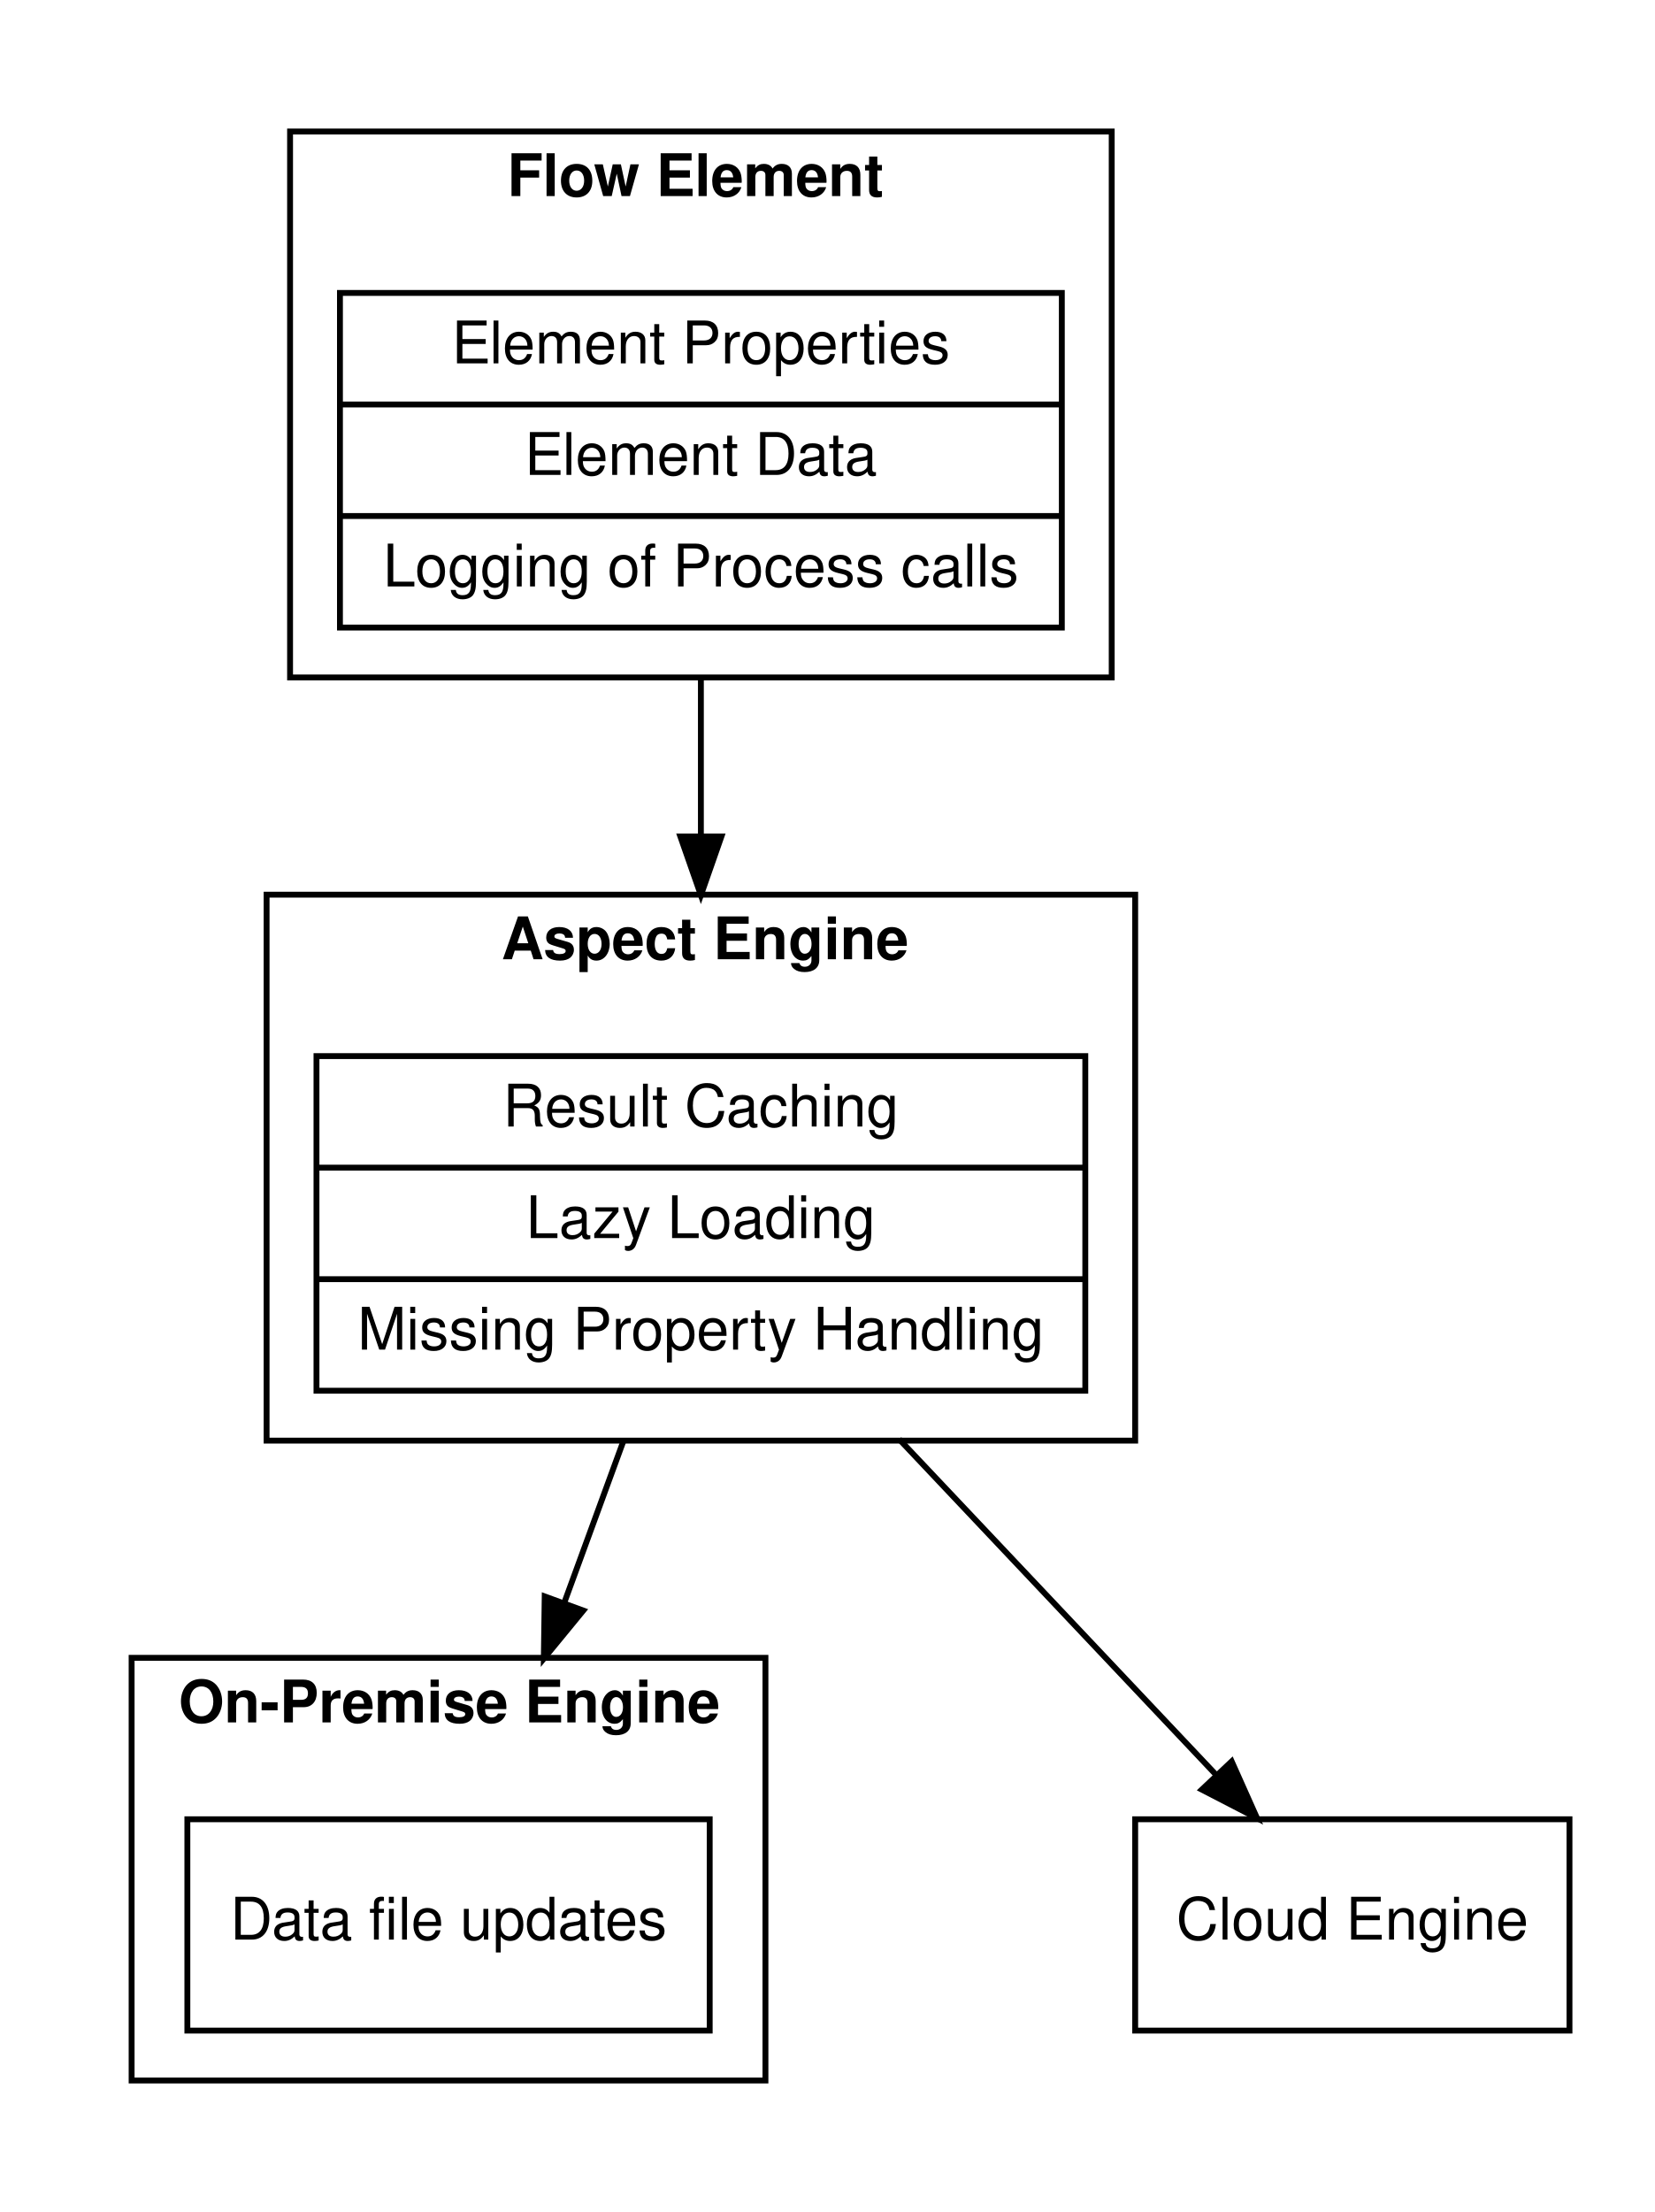
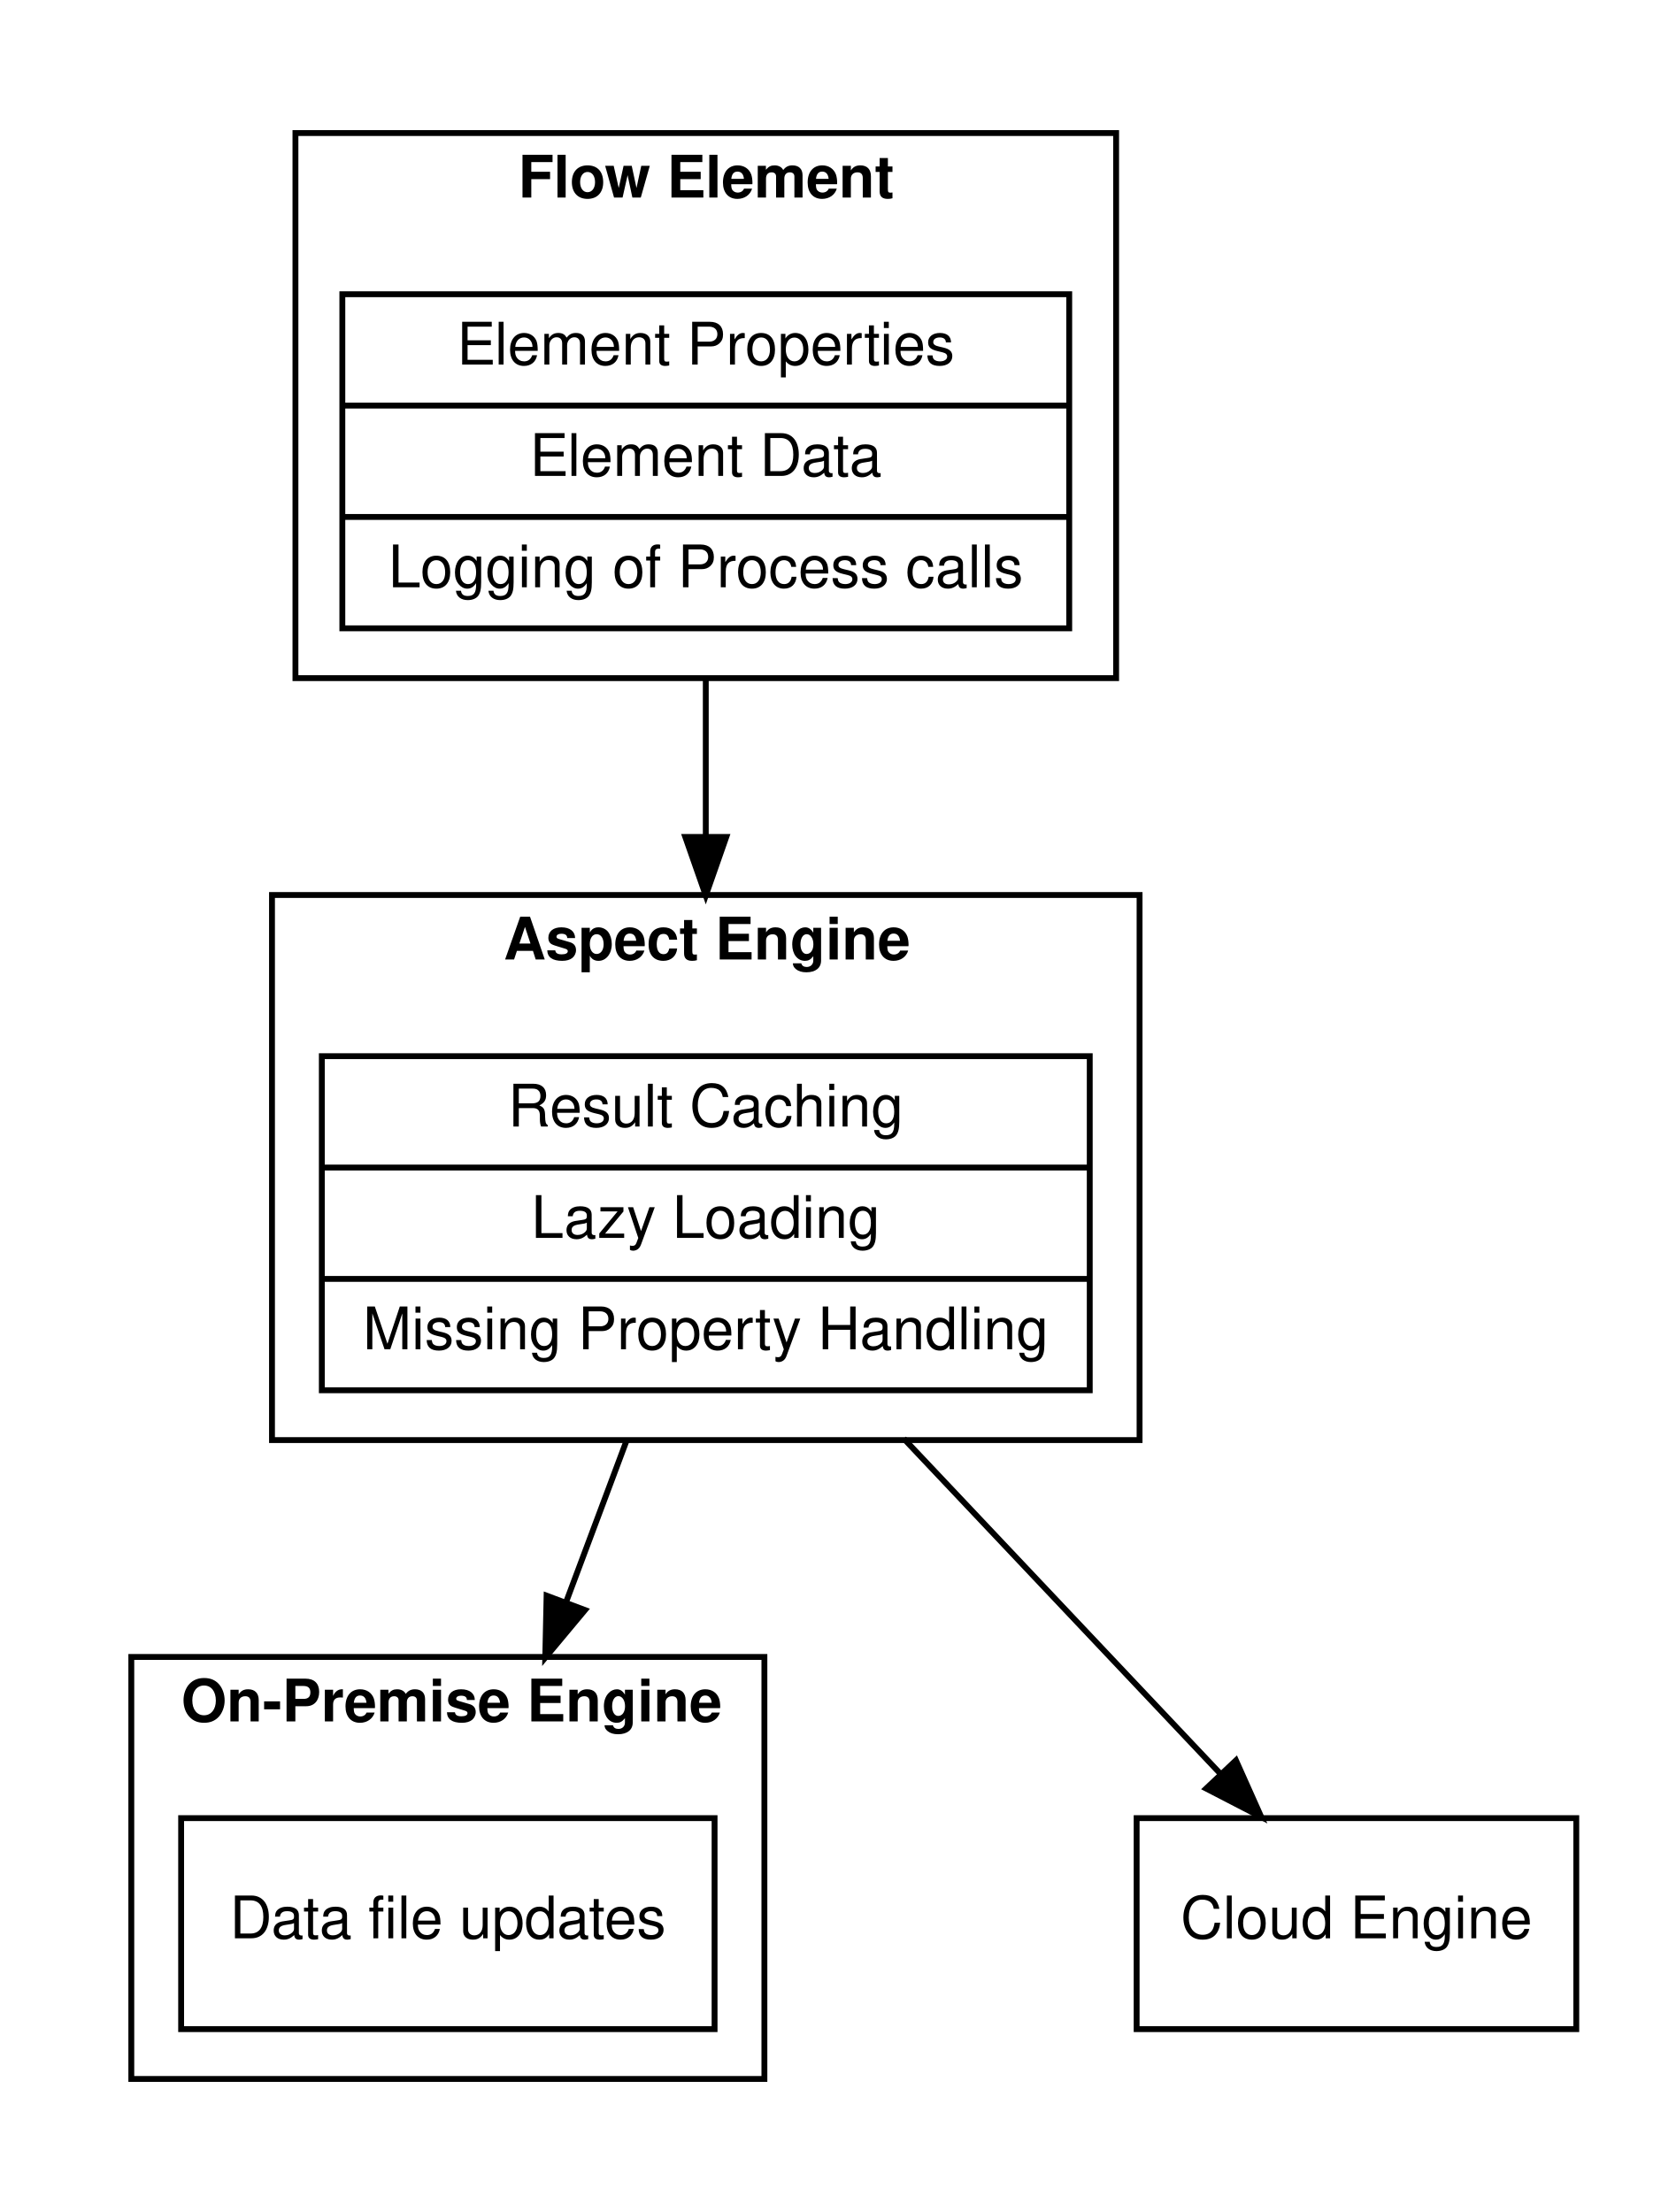
- <svg xmlns="http://www.w3.org/2000/svg" xmlns:xlink="http://www.w3.org/1999/xlink" width="282pt" height="377pt" viewBox="0.00 0.00 281.80 376.80">
+ <svg xmlns="http://www.w3.org/2000/svg" xmlns:xlink="http://www.w3.org/1999/xlink" width="283pt" height="377pt" viewBox="0.00 0.00 283.30 376.80">
  <g id="graph0" class="graph" transform="scale(1 1) rotate(0) translate(14.4 362.4)">
    <g id="clust1" class="cluster">
      <g id="a_clust1">
        <a xlink:href="_concepts__flow_elements__flow_element.html#Concepts_FlowElements_FlowElement" target="_top" xlink:title="&lt;B&gt;Flow Element&lt;/B&gt;">
-           <polygon fill="none" stroke="black" points="35,-247 35,-340 175,-340 175,-247 35,-247" />
-           <text text-anchor="start" x="72" y="-329" font-family="Helvetica,sans-Serif" font-weight="bold" font-size="10.00">Flow Element</text>
+           <polygon fill="none" stroke="black" points="36,-247 36,-340 176,-340 176,-247 36,-247" />
+           <text text-anchor="start" x="74" y="-329" font-family="Helvetica,sans-Serif" font-weight="bold" font-size="10.00">Flow Element</text>
+         </a>
+       </g>
+     </g>
+     <g id="clust2" class="cluster">
+       <g id="a_clust2">
+         <a xlink:href="_concepts__flow_elements__aspect_engine.html#Concepts_FlowElements_AspectEngine" target="_top" xlink:title="&lt;B&gt;Aspect Engine&lt;/B&gt;">
+           <polygon fill="none" stroke="black" points="32,-117 32,-210 180,-210 180,-117 32,-117" />
+           <text text-anchor="start" x="71.5" y="-199" font-family="Helvetica,sans-Serif" font-weight="bold" font-size="10.00">Aspect Engine</text>
        </a>
      </g>
    </g>
    <g id="clust3" class="cluster">
      <g id="a_clust3">
        <a xlink:href="_concepts__flow_elements__on_premise_engine.html#Concepts_FlowElements_OnPremiseEngine" target="_top" xlink:title="&lt;B&gt;On-Premise Engine&lt;/B&gt;">
          <polygon fill="none" stroke="black" points="8,-8 8,-80 116,-80 116,-8 8,-8" />
-           <text text-anchor="start" x="16" y="-69" font-family="Helvetica,sans-Serif" font-weight="bold" font-size="10.00">On-Premise Engine</text>
-         </a>
-       </g>
-     </g>
-     <g id="clust2" class="cluster">
-       <g id="a_clust2">
-         <a xlink:href="_concepts__flow_elements__aspect_engine.html#Concepts_FlowElements_AspectEngine" target="_top" xlink:title="&lt;B&gt;Aspect Engine&lt;/B&gt;">
-           <polygon fill="none" stroke="black" points="31,-117 31,-210 179,-210 179,-117 31,-117" />
-           <text text-anchor="start" x="71" y="-199" font-family="Helvetica,sans-Serif" font-weight="bold" font-size="10.00">Aspect Engine</text>
+           <text text-anchor="start" x="16.5" y="-69" font-family="Helvetica,sans-Serif" font-weight="bold" font-size="10.00">On-Premise Engine</text>
        </a>
      </g>
    </g>
    <g id="node1" class="node">
-       <polygon fill="none" stroke="black" points="43.5,-255.5 43.5,-312.5 166.5,-312.5 166.5,-255.5 43.5,-255.5" />
-       <text text-anchor="middle" x="105" y="-300.5" font-family="Helvetica,sans-Serif" font-size="10.00">Element Properties</text>
-       <polyline fill="none" stroke="black" points="43.5,-293.5 166.5,-293.5 " />
-       <text text-anchor="middle" x="105" y="-281.5" font-family="Helvetica,sans-Serif" font-size="10.00">Element Data</text>
-       <polyline fill="none" stroke="black" points="43.5,-274.5 166.5,-274.5 " />
-       <text text-anchor="middle" x="105" y="-262.5" font-family="Helvetica,sans-Serif" font-size="10.00">Logging of Process calls</text>
+       <polygon fill="none" stroke="black" points="44,-255.5 44,-312.5 168,-312.5 168,-255.5 44,-255.5" />
+       <text text-anchor="middle" x="106" y="-300.5" font-family="Helvetica,sans-Serif" font-size="10.00">Element Properties</text>
+       <polyline fill="none" stroke="black" points="44,-293.5 168,-293.5 " />
+       <text text-anchor="middle" x="106" y="-281.5" font-family="Helvetica,sans-Serif" font-size="10.00">Element Data</text>
+       <polyline fill="none" stroke="black" points="44,-274.5 168,-274.5 " />
+       <text text-anchor="middle" x="106" y="-262.5" font-family="Helvetica,sans-Serif" font-size="10.00">Logging of Process calls</text>
    </g>
    <g id="node2" class="node">
-       <polygon fill="none" stroke="black" points="39.5,-125.5 39.5,-182.5 170.5,-182.5 170.5,-125.5 39.5,-125.5" />
-       <text text-anchor="middle" x="105" y="-170.5" font-family="Helvetica,sans-Serif" font-size="10.00">Result Caching</text>
-       <polyline fill="none" stroke="black" points="39.5,-163.5 170.5,-163.5 " />
-       <text text-anchor="middle" x="105" y="-151.5" font-family="Helvetica,sans-Serif" font-size="10.00">Lazy Loading</text>
-       <polyline fill="none" stroke="black" points="39.5,-144.5 170.5,-144.5 " />
-       <text text-anchor="middle" x="105" y="-132.5" font-family="Helvetica,sans-Serif" font-size="10.00">Missing Property Handling</text>
+       <polygon fill="none" stroke="black" points="40.5,-125.5 40.5,-182.5 171.5,-182.5 171.5,-125.5 40.5,-125.5" />
+       <text text-anchor="middle" x="106" y="-170.5" font-family="Helvetica,sans-Serif" font-size="10.00">Result Caching</text>
+       <polyline fill="none" stroke="black" points="40.5,-163.5 171.5,-163.5 " />
+       <text text-anchor="middle" x="106" y="-151.5" font-family="Helvetica,sans-Serif" font-size="10.00">Lazy Loading</text>
+       <polyline fill="none" stroke="black" points="40.5,-144.5 171.5,-144.5 " />
+       <text text-anchor="middle" x="106" y="-132.5" font-family="Helvetica,sans-Serif" font-size="10.00">Missing Property Handling</text>
    </g>
    <g id="edge1" class="edge">
-       <path fill="none" stroke="black" d="M105,-247.116C105,-238.708 105,-229.492 105,-220.241" />
-       <polygon fill="black" stroke="black" points="108.5,-219.906 105,-209.906 101.5,-219.906 108.5,-219.906" />
+       <path fill="none" stroke="black" d="M106,-247.116C106,-238.708 106,-229.492 106,-220.241" />
+       <polygon fill="black" stroke="black" points="109.5,-219.906 106,-209.906 102.5,-219.906 109.5,-219.906" />
    </g>
    <g id="node3" class="node">
-       <polygon fill="none" stroke="black" points="17.5,-16.5 17.5,-52.5 106.5,-52.5 106.5,-16.5 17.5,-16.5" />
+       <polygon fill="none" stroke="black" points="16.5,-16.5 16.5,-52.5 107.5,-52.5 107.5,-16.5 16.5,-16.5" />
      <text text-anchor="middle" x="62" y="-32" font-family="Helvetica,sans-Serif" font-size="10.00">Data file updates</text>
    </g>
    <g id="edge2" class="edge">
-       <path fill="none" stroke="black" d="M91.827,-117.004C88.625,-108.255 85.132,-98.71 81.701,-89.333" />
-       <polygon fill="black" stroke="black" points="84.96,-88.056 78.237,-79.868 78.387,-90.462 84.96,-88.056" />
+       <path fill="none" stroke="black" d="M92.52,-117.004C89.244,-108.255 85.67,-98.71 82.159,-89.333" />
+       <polygon fill="black" stroke="black" points="85.399,-88.006 78.615,-79.868 78.844,-90.461 85.399,-88.006" />
    </g>
    <g id="node4" class="node">
      <g id="a_node4">
        <a xlink:href="_concepts__flow_elements__cloud_engine.html#Concepts_FlowElements_CloudEngine" target="_top" xlink:title="Cloud Engine">
-           <polygon fill="none" stroke="black" points="179,-16.5 179,-52.5 253,-52.5 253,-16.5 179,-16.5" />
-           <text text-anchor="middle" x="216" y="-32" font-family="Helvetica,sans-Serif" font-size="10.00">Cloud Engine</text>
+           <polygon fill="none" stroke="black" points="179.5,-16.5 179.5,-52.5 254.5,-52.5 254.5,-16.5 179.5,-16.5" />
+           <text text-anchor="middle" x="217" y="-32" font-family="Helvetica,sans-Serif" font-size="10.00">Cloud Engine</text>
        </a>
      </g>
    </g>
    <g id="edge3" class="edge">
-       <path fill="none" stroke="black" d="M138.776,-117.246C156.237,-98.763 177.103,-76.674 192.742,-60.12" />
-       <polygon fill="black" stroke="black" points="195.442,-62.359 199.765,-52.686 190.354,-57.551 195.442,-62.359" />
+       <path fill="none" stroke="black" d="M139.776,-117.246C157.237,-98.763 178.103,-76.674 193.742,-60.12" />
+       <polygon fill="black" stroke="black" points="196.442,-62.359 200.765,-52.686 191.354,-57.551 196.442,-62.359" />
    </g>
  </g>
</svg>
